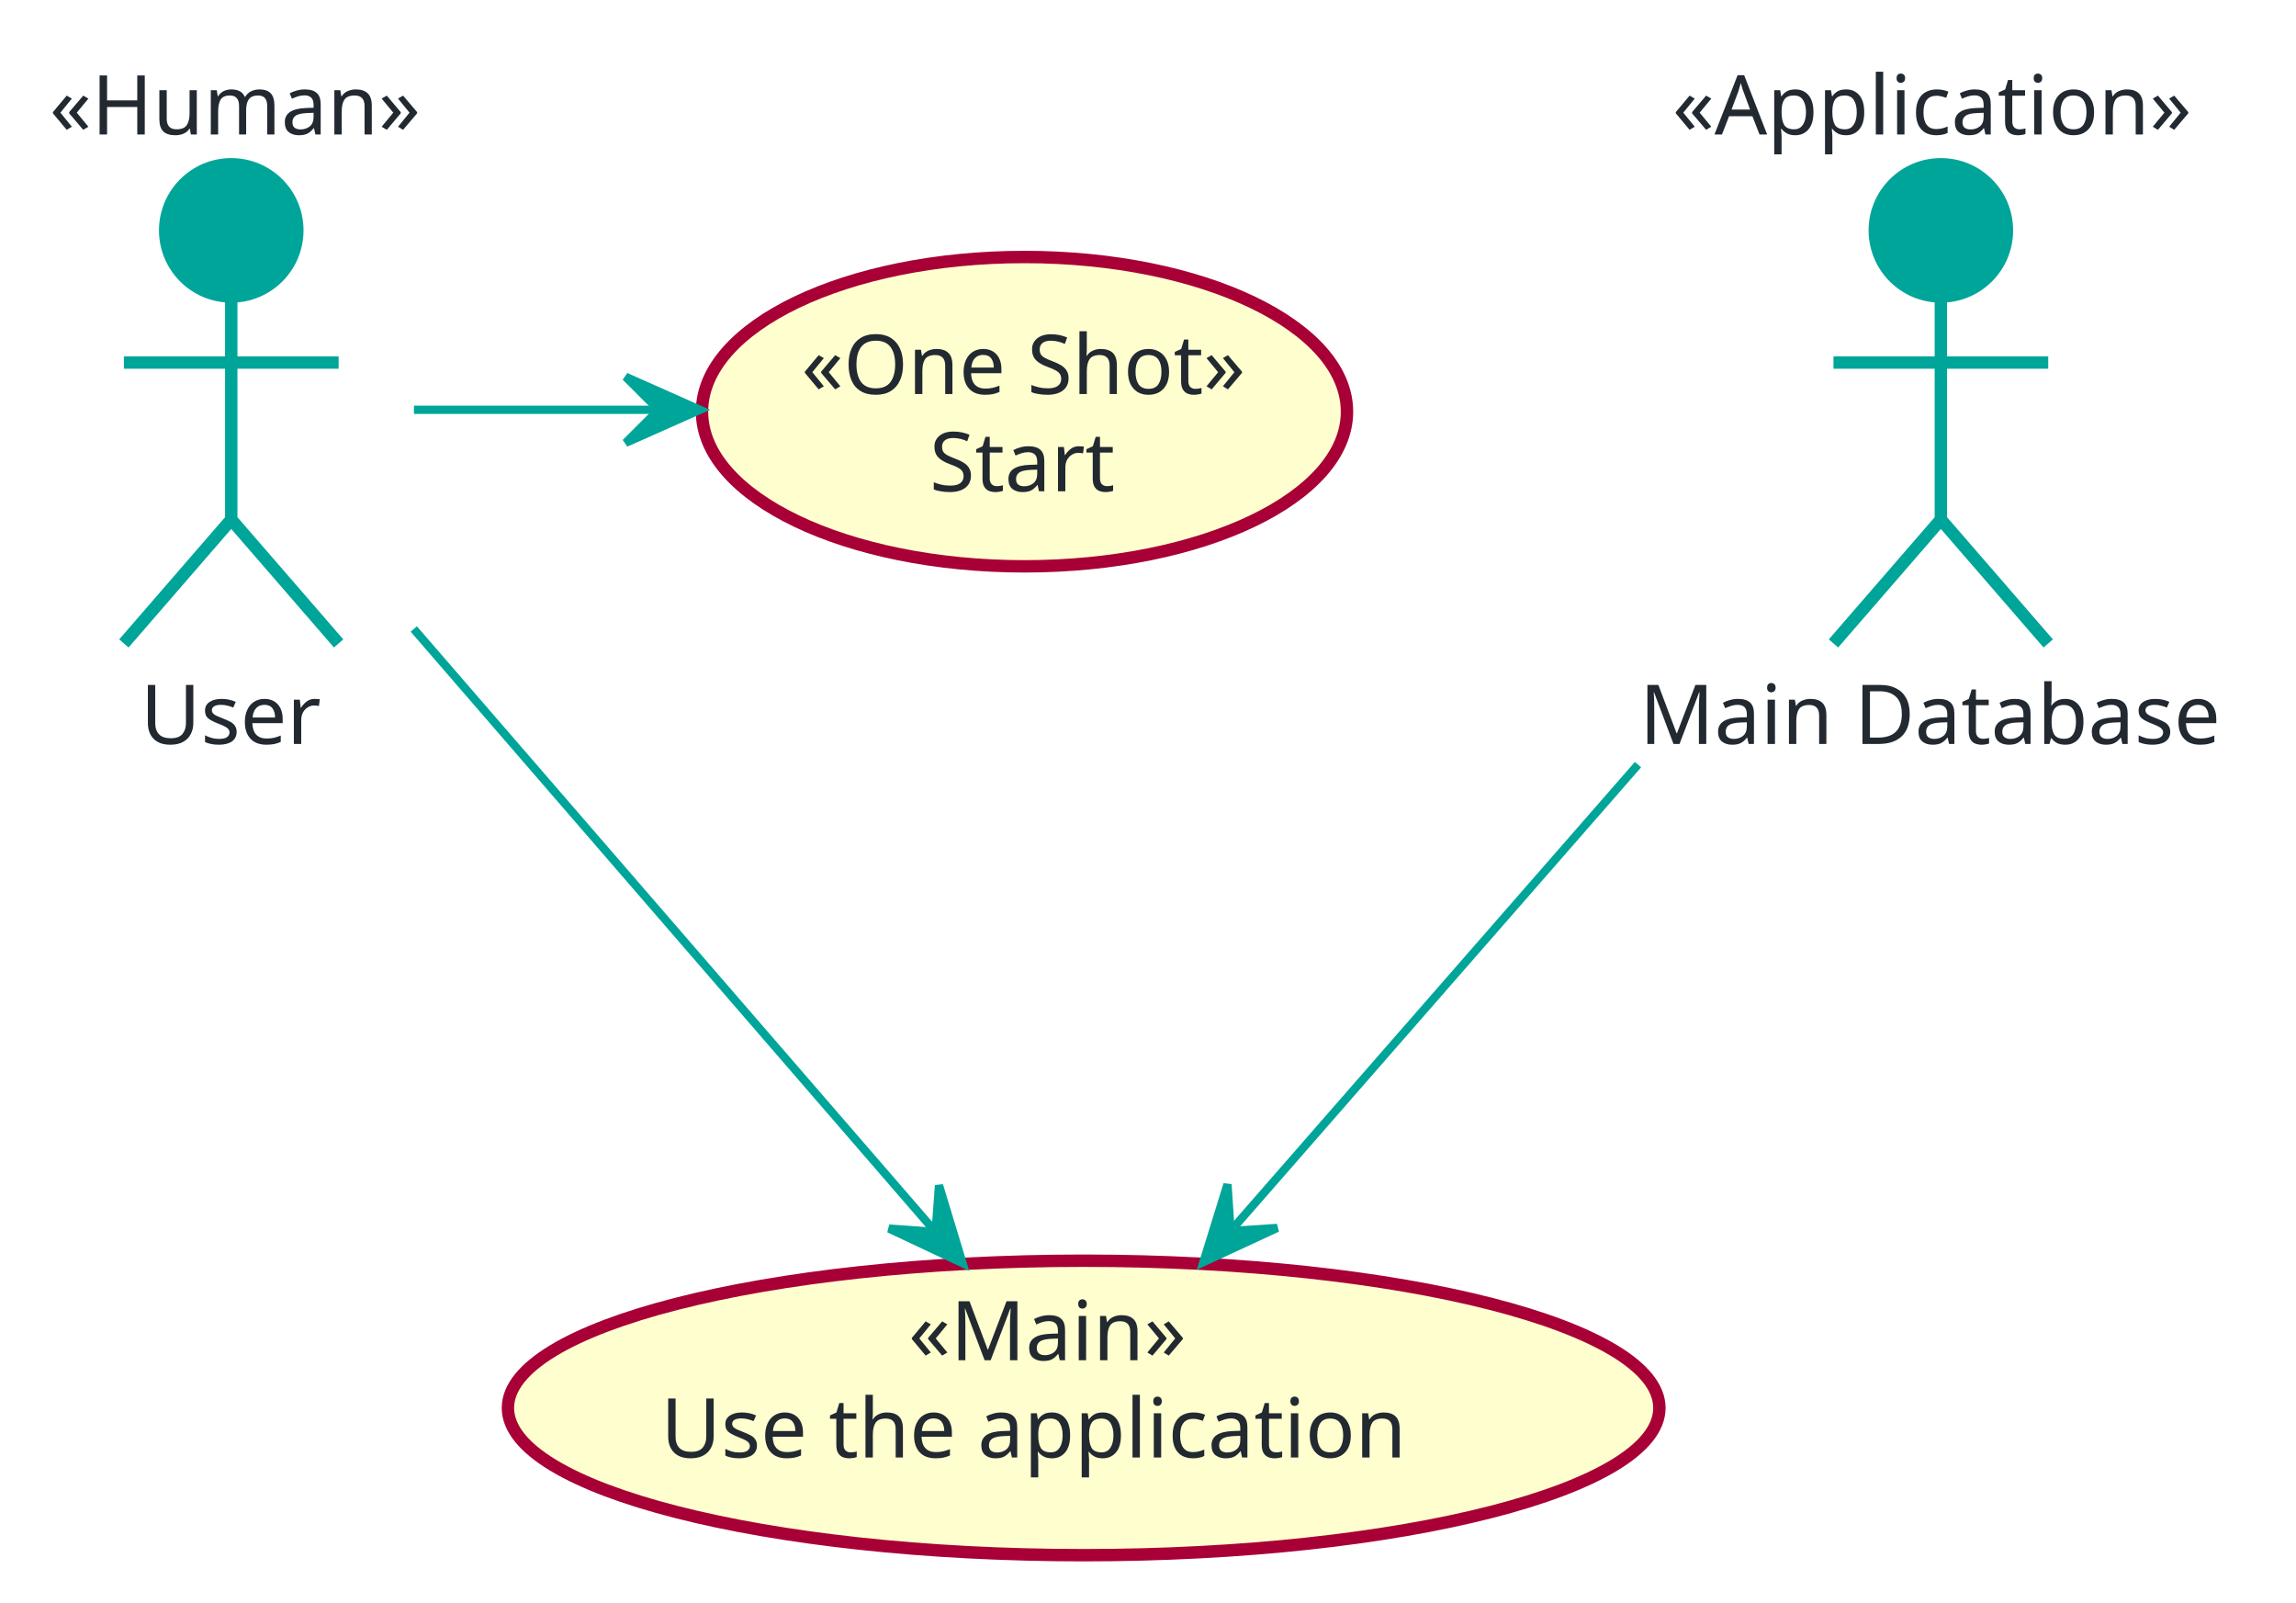
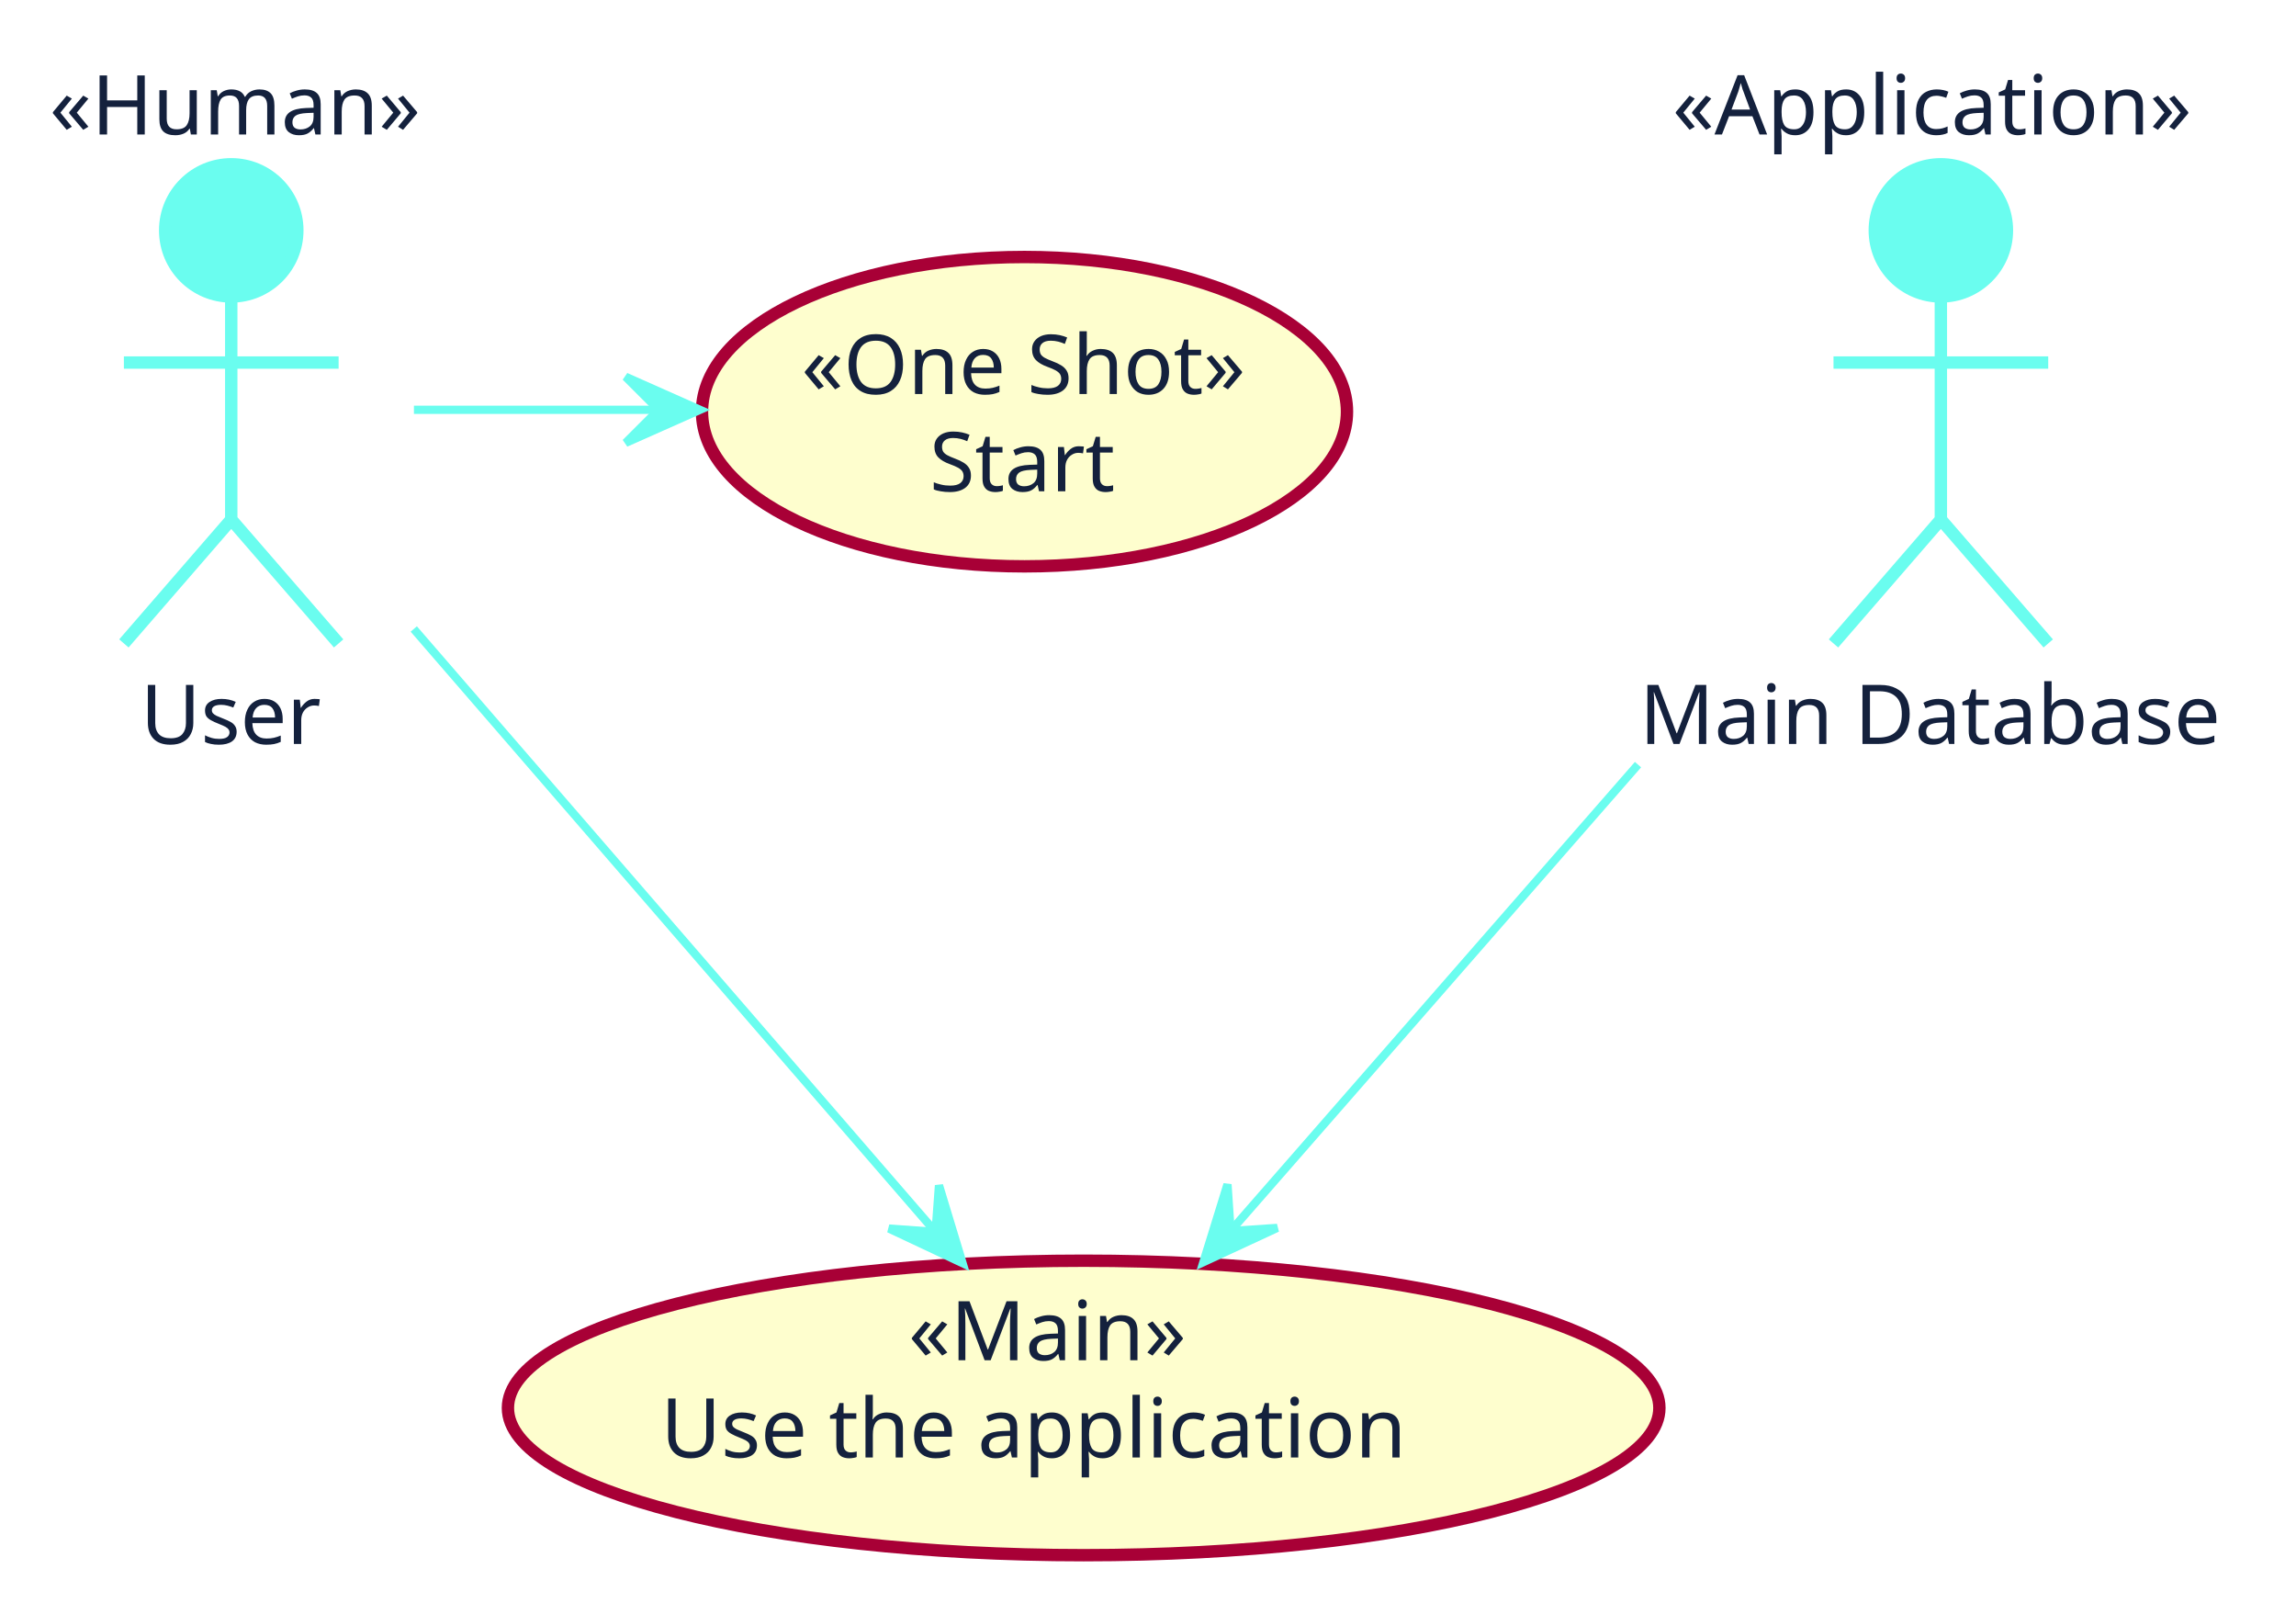
<svg xmlns="http://www.w3.org/2000/svg" contentScriptType="application/ecmascript" contentStyleType="text/css" height="194px" preserveAspectRatio="none" style="width:278px;height:194px;" version="1.1" viewBox="0 0 278 194" width="278px" zoomAndPan="magnify">
  <defs />
  <g>
-     <ellipse cx="28" cy="27.887" fill="#00A599" rx="8" ry="8" style="stroke:#00A599;stroke-width:1.5;" />
-     <path d="M28,35.887 L28,62.887 M15,43.887 L41,43.887 M28,62.887 L15,77.887 M28,62.887 L41,77.887 " fill="none" style="stroke:#00A599;stroke-width:1.5;" />
-     <text fill="#222931" font-family="'Titilluim'" font-size="10" lengthAdjust="spacing" textLength="22" x="17" y="90.055">User</text>
-     <text fill="#222931" font-family="'Titilluim'" font-size="10" lengthAdjust="spacing" textLength="44" x="6" y="16.277">«Human»</text>
-     <ellipse cx="235" cy="27.887" fill="#00A599" rx="8" ry="8" style="stroke:#00A599;stroke-width:1.5;" />
-     <path d="M235,35.887 L235,62.887 M222,43.887 L248,43.887 M235,62.887 L222,77.887 M235,62.887 L248,77.887 " fill="none" style="stroke:#00A599;stroke-width:1.5;" />
-     <text fill="#222931" font-family="'Titilluim'" font-size="10" lengthAdjust="spacing" textLength="73" x="198.5" y="90.055">Main Database</text>
-     <text fill="#222931" font-family="'Titilluim'" font-size="10" lengthAdjust="spacing" textLength="65" x="202.5" y="16.277">«Application»</text>
+     <ellipse cx="28" cy="27.887" fill="#6AFDEF" rx="8" ry="8" style="stroke:#6AFDEF;stroke-width:1.5;" />
+     <path d="M28,35.887 L28,62.887 M15,43.887 L41,43.887 M28,62.887 L15,77.887 M28,62.887 L41,77.887 " fill="none" style="stroke:#6AFDEF;stroke-width:1.5;" />
+     <text fill="#14213D" font-family="'Titillium Web'" font-size="10" lengthAdjust="spacing" textLength="22" x="17" y="90.055">User</text>
+     <text fill="#14213D" font-family="'Titillium Web'" font-size="10" lengthAdjust="spacing" textLength="44" x="6" y="16.277">«Human»</text>
+     <ellipse cx="235" cy="27.887" fill="#6AFDEF" rx="8" ry="8" style="stroke:#6AFDEF;stroke-width:1.5;" />
+     <path d="M235,35.887 L235,62.887 M222,43.887 L248,43.887 M235,62.887 L222,77.887 M235,62.887 L248,77.887 " fill="none" style="stroke:#6AFDEF;stroke-width:1.5;" />
+     <text fill="#14213D" font-family="'Titillium Web'" font-size="10" lengthAdjust="spacing" textLength="73" x="198.5" y="90.055">Main Database</text>
+     <text fill="#14213D" font-family="'Titillium Web'" font-size="10" lengthAdjust="spacing" textLength="65" x="202.5" y="16.277">«Application»</text>
    <ellipse cx="124.047" cy="49.833" fill="#FEFECE" rx="39.047" ry="18.724" style="stroke:#A80036;stroke-width:1.5;" />
-     <text fill="#222931" font-family="'Titilluim'" font-size="10" lengthAdjust="spacing" textLength="54" x="97.047" y="47.693">«One Shot»</text>
-     <text fill="#222931" font-family="'Titilluim'" font-size="10" lengthAdjust="spacing" textLength="23" x="112.547" y="59.47">Start</text>
+     <text fill="#14213D" font-family="'Titillium Web'" font-size="10" lengthAdjust="spacing" textLength="54" x="97.047" y="47.693">«One Shot»</text>
+     <text fill="#14213D" font-family="'Titillium Web'" font-size="10" lengthAdjust="spacing" textLength="23" x="112.547" y="59.47">Start</text>
    <ellipse cx="131.21" cy="170.433" fill="#FEFECE" rx="69.71" ry="17.824" style="stroke:#A80036;stroke-width:1.5;" />
-     <text fill="#222931" font-family="'Titilluim'" font-size="10" lengthAdjust="spacing" textLength="34" x="110" y="164.656">«Main»</text>
-     <text fill="#222931" font-family="'Titilluim'" font-size="10" lengthAdjust="spacing" textLength="94" x="80" y="176.433">Use the application</text>
-     <path d="M50.12,49.609 C59.95,49.609 69.78,49.609 79.61,49.609 " fill="none" id="User-to-Start" style="stroke:#00A599;stroke-width:1.0;" />
-     <polygon fill="#00A599" points="84.75,49.609,75.75,45.609,79.75,49.609,75.75,53.609,84.75,49.609" style="stroke:#00A599;stroke-width:1.0;" />
-     <path d="M50.1,76.139 C68.94,97.909 95.68,128.799 113.18,149.019 " fill="none" id="User-to-Use" style="stroke:#00A599;stroke-width:1.0;" />
-     <polygon fill="#00A599" points="116.55,152.909,113.692,143.484,113.281,149.126,107.639,148.715,116.55,152.909" style="stroke:#00A599;stroke-width:1.0;" />
-     <path d="M198.33,92.559 C181.62,111.689 162.59,133.469 149.03,148.979 " fill="none" id="MySql-to-Use" style="stroke:#00A599;stroke-width:1.0;" />
-     <polygon fill="#00A599" points="145.71,152.779,154.646,148.638,149.001,149.016,148.624,143.371,145.71,152.779" style="stroke:#00A599;stroke-width:1.0;" />
+     <text fill="#14213D" font-family="'Titillium Web'" font-size="10" lengthAdjust="spacing" textLength="34" x="110" y="164.656">«Main»</text>
+     <text fill="#14213D" font-family="'Titillium Web'" font-size="10" lengthAdjust="spacing" textLength="94" x="80" y="176.433">Use the application</text>
+     <path d="M50.12,49.609 C59.95,49.609 69.78,49.609 79.61,49.609 " fill="none" id="User-to-Start" style="stroke:#6AFDEF;stroke-width:1.0;" />
+     <polygon fill="#6AFDEF" points="84.75,49.609,75.75,45.609,79.75,49.609,75.75,53.609,84.75,49.609" style="stroke:#6AFDEF;stroke-width:1.0;" />
+     <path d="M50.1,76.139 C68.94,97.909 95.68,128.799 113.18,149.019 " fill="none" id="User-to-Use" style="stroke:#6AFDEF;stroke-width:1.0;" />
+     <polygon fill="#6AFDEF" points="116.55,152.909,113.692,143.484,113.281,149.126,107.639,148.715,116.55,152.909" style="stroke:#6AFDEF;stroke-width:1.0;" />
+     <path d="M198.33,92.559 C181.62,111.689 162.59,133.469 149.03,148.979 " fill="none" id="MySql-to-Use" style="stroke:#6AFDEF;stroke-width:1.0;" />
+     <polygon fill="#6AFDEF" points="145.71,152.779,154.646,148.638,149.001,149.016,148.624,143.371,145.71,152.779" style="stroke:#6AFDEF;stroke-width:1.0;" />
  </g>
</svg>
